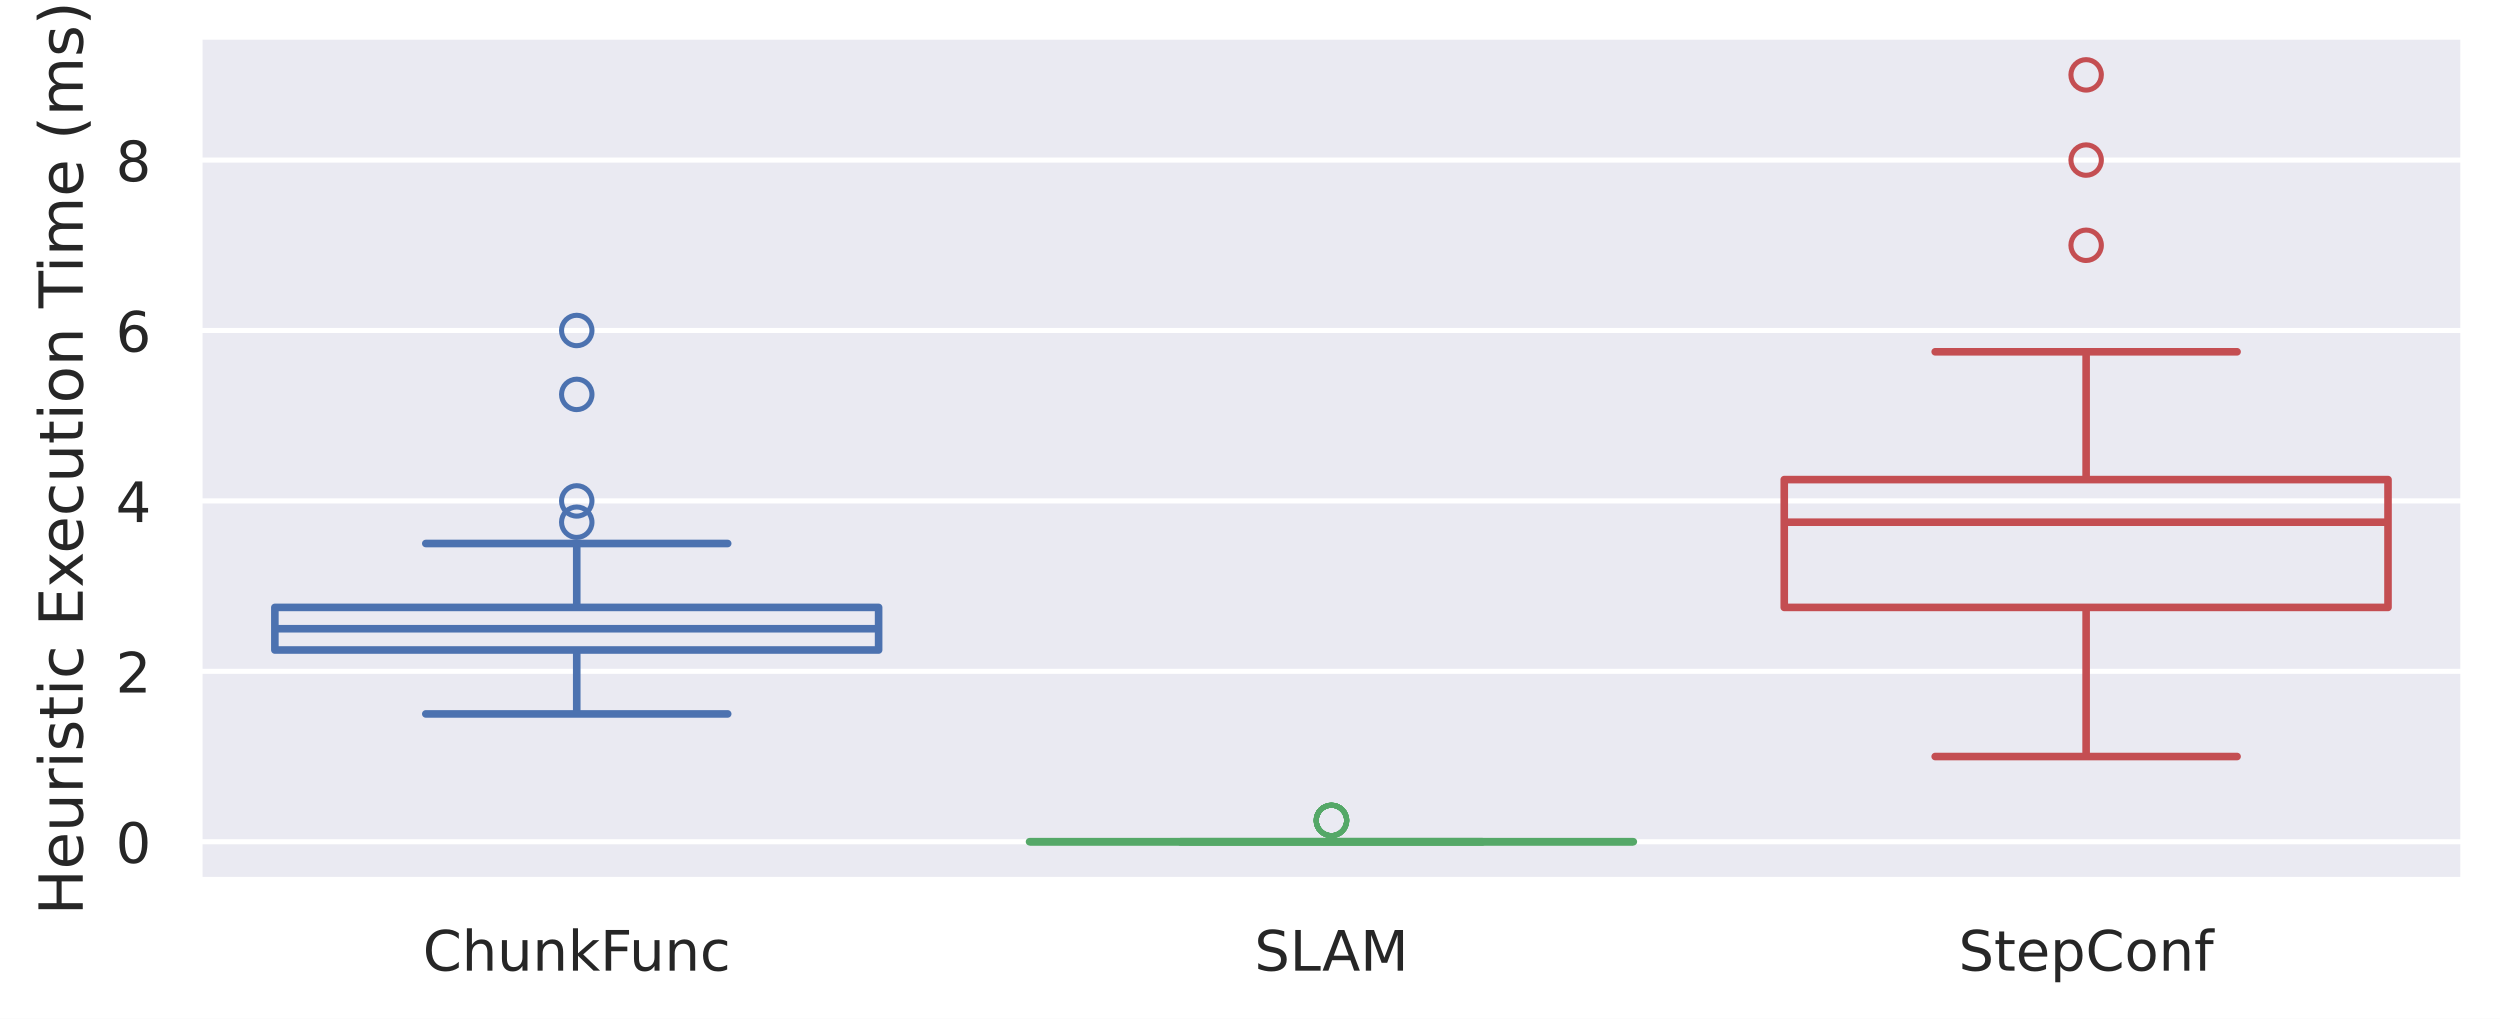
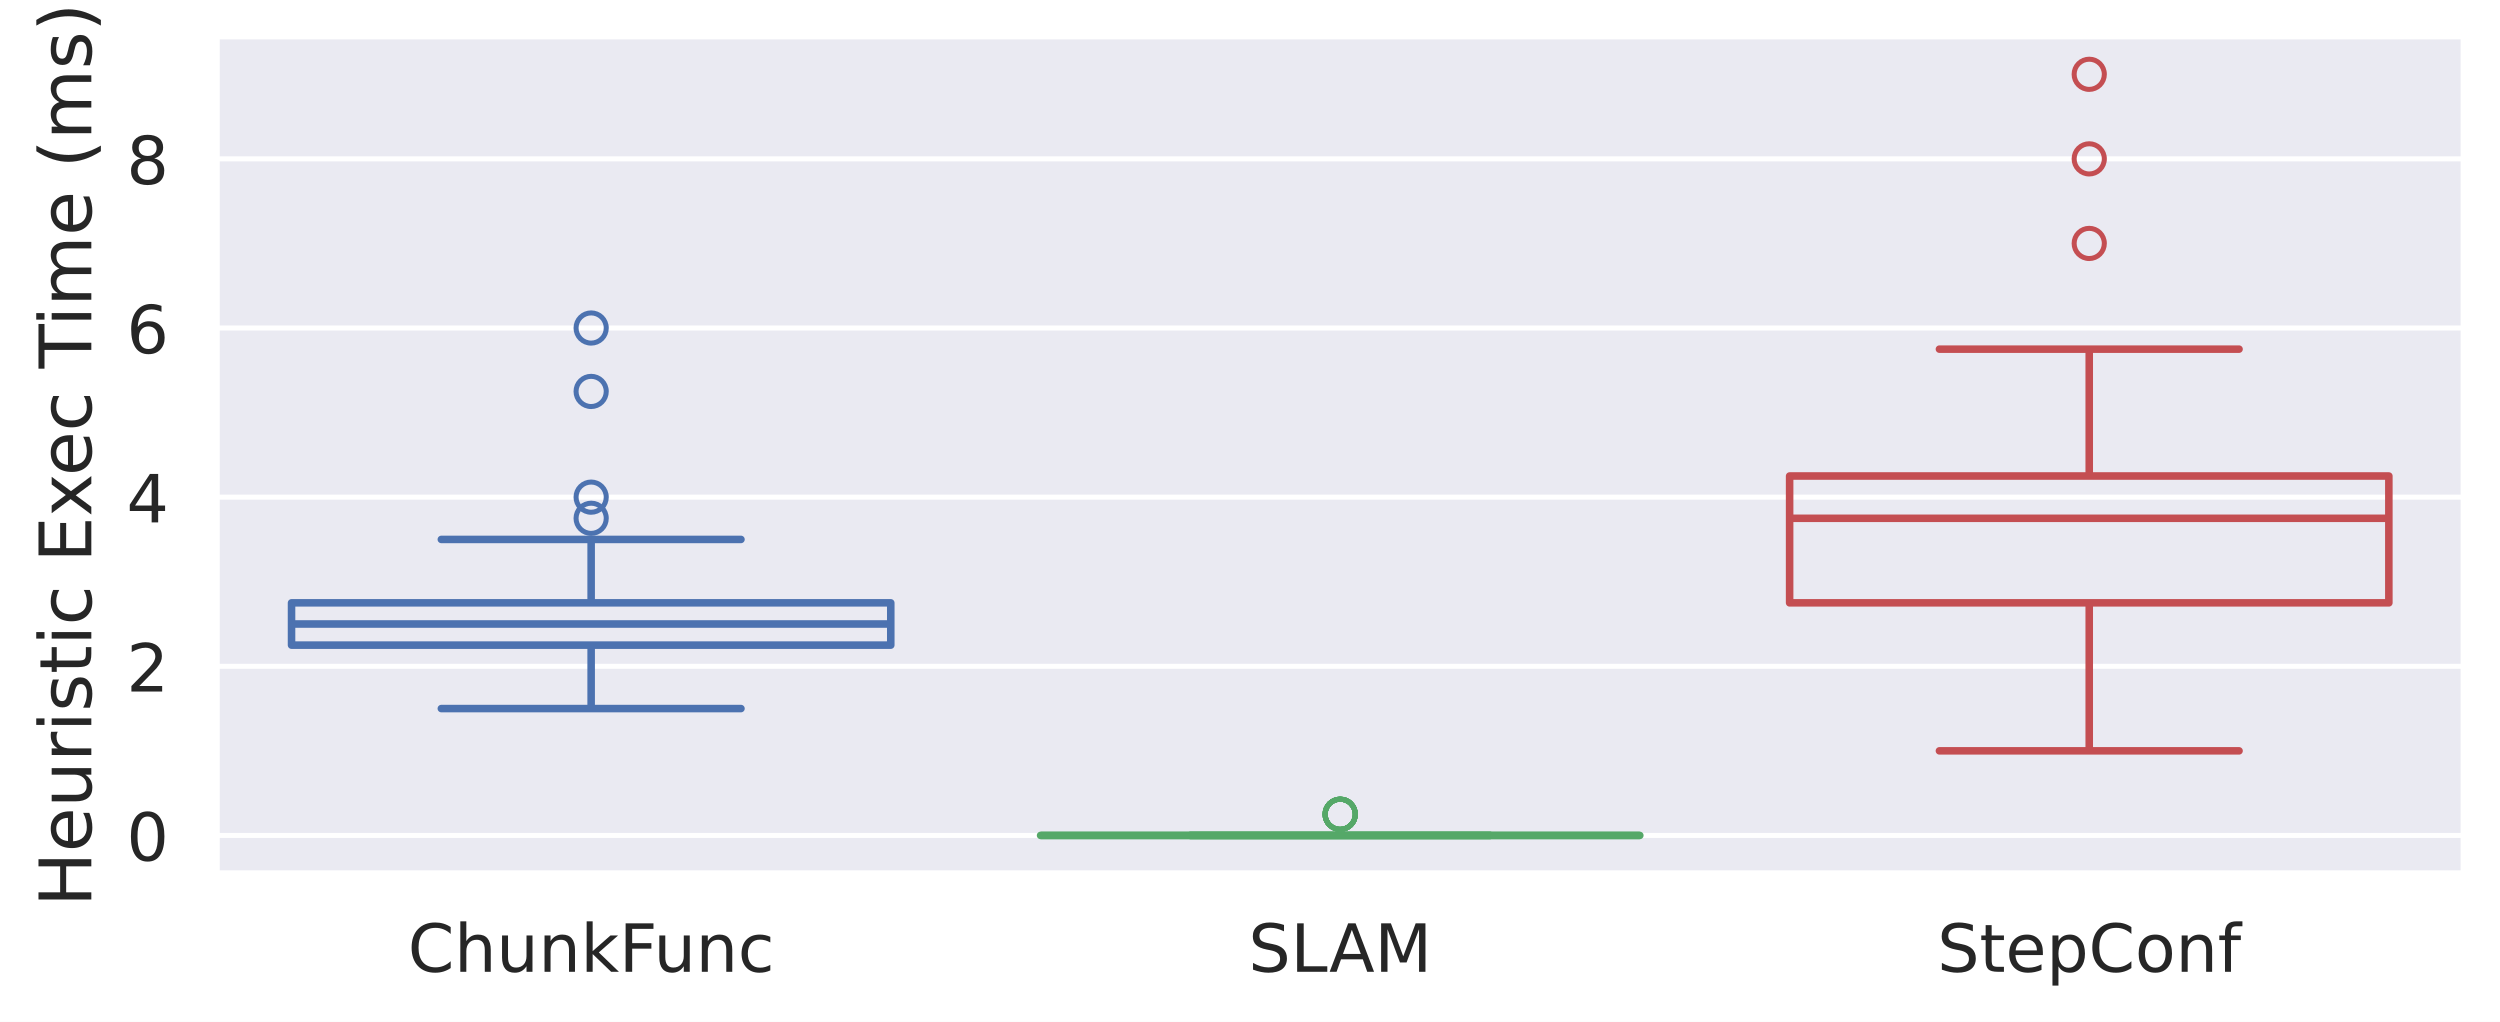
- <svg xmlns="http://www.w3.org/2000/svg" xmlns:xlink="http://www.w3.org/1999/xlink" width="492.913pt" height="200.866pt" viewBox="0 0 492.913 200.866" version="1.1">
+ <svg xmlns="http://www.w3.org/2000/svg" xmlns:xlink="http://www.w3.org/1999/xlink" width="496.635pt" height="202.995pt" viewBox="0 0 496.635 202.995" version="1.1">
  <defs>
    <style type="text/css">*{stroke-linejoin: round; stroke-linecap: butt}</style>
  </defs>
  <g id="figure_1">
    <g id="patch_1">
-       <path d="M 0 200.866  L 492.913 200.866  L 492.913 0  L 0 0  z " style="fill: #ffffff" />
+       <path d="M 0 202.995  L 496.635 202.995  L 496.635 0  L 0 0  z " style="fill: #ffffff" />
    </g>
    <g id="axes_1">
      <g id="patch_2">
-         <path d="M 39.312 173.52  L 485.712 173.52  L 485.712 7.2  L 39.312 7.2  z " style="fill: #eaeaf2" />
+         <path d="M 43.035 173.52  L 489.435 173.52  L 489.435 7.2  L 43.035 7.2  z " style="fill: #eaeaf2" />
      </g>
      <g id="matplotlib.axis_1">
        <g id="xtick_1">
          <g id="text_1">
-             <g style="fill: #262626" transform="translate(83.37398 191.3783) scale(0.11 -0.11)">
+             <g style="fill: #262626" transform="translate(81.02878 193.0499) scale(0.132 -0.132)">
              <defs>
                <path id="DejaVuSans-43" d="M 4122 4306  L 4122 3641  Q 3803 3938 3442 4084  Q 3081 4231 2675 4231  Q 1875 4231 1450 3742  Q 1025 3253 1025 2328  Q 1025 1406 1450 917  Q 1875 428 2675 428  Q 3081 428 3442 575  Q 3803 722 4122 1019  L 4122 359  Q 3791 134 3420 21  Q 3050 -91 2638 -91  Q 1578 -91 968 557  Q 359 1206 359 2328  Q 359 3453 968 4101  Q 1578 4750 2638 4750  Q 3056 4750 3426 4639  Q 3797 4528 4122 4306  z " transform="scale(0.015625)" />
                <path id="DejaVuSans-68" d="M 3513 2113  L 3513 0  L 2938 0  L 2938 2094  Q 2938 2591 2744 2837  Q 2550 3084 2163 3084  Q 1697 3084 1428 2787  Q 1159 2491 1159 1978  L 1159 0  L 581 0  L 581 4863  L 1159 4863  L 1159 2956  Q 1366 3272 1645 3428  Q 1925 3584 2291 3584  Q 2894 3584 3203 3211  Q 3513 2838 3513 2113  z " transform="scale(0.015625)" />
                <path id="DejaVuSans-75" d="M 544 1381  L 544 3500  L 1119 3500  L 1119 1403  Q 1119 906 1312 657  Q 1506 409 1894 409  Q 2359 409 2629 706  Q 2900 1003 2900 1516  L 2900 3500  L 3475 3500  L 3475 0  L 2900 0  L 2900 538  Q 2691 219 2414 64  Q 2138 -91 1772 -91  Q 1169 -91 856 284  Q 544 659 544 1381  z M 1991 3584  L 1991 3584  z " transform="scale(0.015625)" />
                <path id="DejaVuSans-6e" d="M 3513 2113  L 3513 0  L 2938 0  L 2938 2094  Q 2938 2591 2744 2837  Q 2550 3084 2163 3084  Q 1697 3084 1428 2787  Q 1159 2491 1159 1978  L 1159 0  L 581 0  L 581 3500  L 1159 3500  L 1159 2956  Q 1366 3272 1645 3428  Q 1925 3584 2291 3584  Q 2894 3584 3203 3211  Q 3513 2838 3513 2113  z " transform="scale(0.015625)" />
                <path id="DejaVuSans-6b" d="M 581 4863  L 1159 4863  L 1159 1991  L 2875 3500  L 3609 3500  L 1753 1863  L 3688 0  L 2938 0  L 1159 1709  L 1159 0  L 581 0  L 581 4863  z " transform="scale(0.015625)" />
                <path id="DejaVuSans-46" d="M 628 4666  L 3309 4666  L 3309 4134  L 1259 4134  L 1259 2759  L 3109 2759  L 3109 2228  L 1259 2228  L 1259 0  L 628 0  L 628 4666  z " transform="scale(0.015625)" />
                <path id="DejaVuSans-63" d="M 3122 3366  L 3122 2828  Q 2878 2963 2633 3030  Q 2388 3097 2138 3097  Q 1578 3097 1268 2742  Q 959 2388 959 1747  Q 959 1106 1268 751  Q 1578 397 2138 397  Q 2388 397 2633 464  Q 2878 531 3122 666  L 3122 134  Q 2881 22 2623 -34  Q 2366 -91 2075 -91  Q 1284 -91 818 406  Q 353 903 353 1747  Q 353 2603 823 3093  Q 1294 3584 2113 3584  Q 2378 3584 2631 3529  Q 2884 3475 3122 3366  z " transform="scale(0.015625)" />
              </defs>
              <use xlink:href="#DejaVuSans-43" />
              <use xlink:href="#DejaVuSans-68" x="69.824" />
              <use xlink:href="#DejaVuSans-75" x="133.203" />
              <use xlink:href="#DejaVuSans-6e" x="196.582" />
              <use xlink:href="#DejaVuSans-6b" x="259.961" />
              <use xlink:href="#DejaVuSans-46" x="317.871" />
              <use xlink:href="#DejaVuSans-75" x="369.891" />
              <use xlink:href="#DejaVuSans-6e" x="433.27" />
              <use xlink:href="#DejaVuSans-63" x="496.648" />
            </g>
          </g>
        </g>
        <g id="xtick_2">
          <g id="text_2">
-             <g style="fill: #262626" transform="translate(247.3248 191.3783) scale(0.11 -0.11)">
+             <g style="fill: #262626" transform="translate(248.0097 193.0499) scale(0.132 -0.132)">
              <defs>
                <path id="DejaVuSans-53" d="M 3425 4513  L 3425 3897  Q 3066 4069 2747 4153  Q 2428 4238 2131 4238  Q 1616 4238 1336 4038  Q 1056 3838 1056 3469  Q 1056 3159 1242 3001  Q 1428 2844 1947 2747  L 2328 2669  Q 3034 2534 3370 2195  Q 3706 1856 3706 1288  Q 3706 609 3251 259  Q 2797 -91 1919 -91  Q 1588 -91 1214 -16  Q 841 59 441 206  L 441 856  Q 825 641 1194 531  Q 1563 422 1919 422  Q 2459 422 2753 634  Q 3047 847 3047 1241  Q 3047 1584 2836 1778  Q 2625 1972 2144 2069  L 1759 2144  Q 1053 2284 737 2584  Q 422 2884 422 3419  Q 422 4038 858 4394  Q 1294 4750 2059 4750  Q 2388 4750 2728 4690  Q 3069 4631 3425 4513  z " transform="scale(0.015625)" />
                <path id="DejaVuSans-4c" d="M 628 4666  L 1259 4666  L 1259 531  L 3531 531  L 3531 0  L 628 0  L 628 4666  z " transform="scale(0.015625)" />
                <path id="DejaVuSans-41" d="M 2188 4044  L 1331 1722  L 3047 1722  L 2188 4044  z M 1831 4666  L 2547 4666  L 4325 0  L 3669 0  L 3244 1197  L 1141 1197  L 716 0  L 50 0  L 1831 4666  z " transform="scale(0.015625)" />
                <path id="DejaVuSans-4d" d="M 628 4666  L 1569 4666  L 2759 1491  L 3956 4666  L 4897 4666  L 4897 0  L 4281 0  L 4281 4097  L 3078 897  L 2444 897  L 1241 4097  L 1241 0  L 628 0  L 628 4666  z " transform="scale(0.015625)" />
              </defs>
              <use xlink:href="#DejaVuSans-53" />
              <use xlink:href="#DejaVuSans-4c" x="63.477" />
              <use xlink:href="#DejaVuSans-41" x="121.439" />
              <use xlink:href="#DejaVuSans-4d" x="189.848" />
            </g>
          </g>
        </g>
        <g id="xtick_3">
          <g id="text_3">
-             <g style="fill: #262626" transform="translate(386.1612 191.3783) scale(0.11 -0.11)">
+             <g style="fill: #262626" transform="translate(384.8534 193.0499) scale(0.132 -0.132)">
              <defs>
                <path id="DejaVuSans-74" d="M 1172 4494  L 1172 3500  L 2356 3500  L 2356 3053  L 1172 3053  L 1172 1153  Q 1172 725 1289 603  Q 1406 481 1766 481  L 2356 481  L 2356 0  L 1766 0  Q 1100 0 847 248  Q 594 497 594 1153  L 594 3053  L 172 3053  L 172 3500  L 594 3500  L 594 4494  L 1172 4494  z " transform="scale(0.015625)" />
                <path id="DejaVuSans-65" d="M 3597 1894  L 3597 1613  L 953 1613  Q 991 1019 1311 708  Q 1631 397 2203 397  Q 2534 397 2845 478  Q 3156 559 3463 722  L 3463 178  Q 3153 47 2828 -22  Q 2503 -91 2169 -91  Q 1331 -91 842 396  Q 353 884 353 1716  Q 353 2575 817 3079  Q 1281 3584 2069 3584  Q 2775 3584 3186 3129  Q 3597 2675 3597 1894  z M 3022 2063  Q 3016 2534 2758 2815  Q 2500 3097 2075 3097  Q 1594 3097 1305 2825  Q 1016 2553 972 2059  L 3022 2063  z " transform="scale(0.015625)" />
                <path id="DejaVuSans-70" d="M 1159 525  L 1159 -1331  L 581 -1331  L 581 3500  L 1159 3500  L 1159 2969  Q 1341 3281 1617 3432  Q 1894 3584 2278 3584  Q 2916 3584 3314 3078  Q 3713 2572 3713 1747  Q 3713 922 3314 415  Q 2916 -91 2278 -91  Q 1894 -91 1617 61  Q 1341 213 1159 525  z M 3116 1747  Q 3116 2381 2855 2742  Q 2594 3103 2138 3103  Q 1681 3103 1420 2742  Q 1159 2381 1159 1747  Q 1159 1113 1420 752  Q 1681 391 2138 391  Q 2594 391 2855 752  Q 3116 1113 3116 1747  z " transform="scale(0.015625)" />
                <path id="DejaVuSans-6f" d="M 1959 3097  Q 1497 3097 1228 2736  Q 959 2375 959 1747  Q 959 1119 1226 758  Q 1494 397 1959 397  Q 2419 397 2687 759  Q 2956 1122 2956 1747  Q 2956 2369 2687 2733  Q 2419 3097 1959 3097  z M 1959 3584  Q 2709 3584 3137 3096  Q 3566 2609 3566 1747  Q 3566 888 3137 398  Q 2709 -91 1959 -91  Q 1206 -91 779 398  Q 353 888 353 1747  Q 353 2609 779 3096  Q 1206 3584 1959 3584  z " transform="scale(0.015625)" />
                <path id="DejaVuSans-66" d="M 2375 4863  L 2375 4384  L 1825 4384  Q 1516 4384 1395 4259  Q 1275 4134 1275 3809  L 1275 3500  L 2222 3500  L 2222 3053  L 1275 3053  L 1275 0  L 697 0  L 697 3053  L 147 3053  L 147 3500  L 697 3500  L 697 3744  Q 697 4328 969 4595  Q 1241 4863 1831 4863  L 2375 4863  z " transform="scale(0.015625)" />
              </defs>
              <use xlink:href="#DejaVuSans-53" />
              <use xlink:href="#DejaVuSans-74" x="63.477" />
              <use xlink:href="#DejaVuSans-65" x="102.686" />
              <use xlink:href="#DejaVuSans-70" x="164.209" />
              <use xlink:href="#DejaVuSans-43" x="227.686" />
              <use xlink:href="#DejaVuSans-6f" x="297.51" />
              <use xlink:href="#DejaVuSans-6e" x="358.691" />
              <use xlink:href="#DejaVuSans-66" x="422.07" />
            </g>
          </g>
        </g>
      </g>
      <g id="matplotlib.axis_2">
        <g id="ytick_1">
          <g id="line2d_1">
-             <path d="M 39.312 165.96  L 485.712 165.96  " clip-path="url(#pc2b95ed44a)" style="fill: none; stroke: #ffffff; stroke-linecap: round" />
+             <path d="M 43.035 165.96  L 489.435 165.96  " clip-path="url(#p4dbf0be5fe)" style="fill: none; stroke: #ffffff; stroke-linecap: round" />
          </g>
          <g id="text_4">
-             <g style="fill: #262626" transform="translate(22.81375 170.1391) scale(0.11 -0.11)">
+             <g style="fill: #262626" transform="translate(25.1365 170.975) scale(0.132 -0.132)">
              <defs>
                <path id="DejaVuSans-30" d="M 2034 4250  Q 1547 4250 1301 3770  Q 1056 3291 1056 2328  Q 1056 1369 1301 889  Q 1547 409 2034 409  Q 2525 409 2770 889  Q 3016 1369 3016 2328  Q 3016 3291 2770 3770  Q 2525 4250 2034 4250  z M 2034 4750  Q 2819 4750 3233 4129  Q 3647 3509 3647 2328  Q 3647 1150 3233 529  Q 2819 -91 2034 -91  Q 1250 -91 836 529  Q 422 1150 422 2328  Q 422 3509 836 4129  Q 1250 4750 2034 4750  z " transform="scale(0.015625)" />
              </defs>
              <use xlink:href="#DejaVuSans-30" />
            </g>
          </g>
        </g>
        <g id="ytick_2">
          <g id="line2d_2">
-             <path d="M 39.312 132.36  L 485.712 132.36  " clip-path="url(#pc2b95ed44a)" style="fill: none; stroke: #ffffff; stroke-linecap: round" />
+             <path d="M 43.035 132.36  L 489.435 132.36  " clip-path="url(#p4dbf0be5fe)" style="fill: none; stroke: #ffffff; stroke-linecap: round" />
          </g>
          <g id="text_5">
-             <g style="fill: #262626" transform="translate(22.81375 136.5391) scale(0.11 -0.11)">
+             <g style="fill: #262626" transform="translate(25.1365 137.375) scale(0.132 -0.132)">
              <defs>
                <path id="DejaVuSans-32" d="M 1228 531  L 3431 531  L 3431 0  L 469 0  L 469 531  Q 828 903 1448 1529  Q 2069 2156 2228 2338  Q 2531 2678 2651 2914  Q 2772 3150 2772 3378  Q 2772 3750 2511 3984  Q 2250 4219 1831 4219  Q 1534 4219 1204 4116  Q 875 4013 500 3803  L 500 4441  Q 881 4594 1212 4672  Q 1544 4750 1819 4750  Q 2544 4750 2975 4387  Q 3406 4025 3406 3419  Q 3406 3131 3298 2873  Q 3191 2616 2906 2266  Q 2828 2175 2409 1742  Q 1991 1309 1228 531  z " transform="scale(0.015625)" />
              </defs>
              <use xlink:href="#DejaVuSans-32" />
            </g>
          </g>
        </g>
        <g id="ytick_3">
          <g id="line2d_3">
-             <path d="M 39.312 98.76  L 485.712 98.76  " clip-path="url(#pc2b95ed44a)" style="fill: none; stroke: #ffffff; stroke-linecap: round" />
+             <path d="M 43.035 98.76  L 489.435 98.76  " clip-path="url(#p4dbf0be5fe)" style="fill: none; stroke: #ffffff; stroke-linecap: round" />
          </g>
          <g id="text_6">
-             <g style="fill: #262626" transform="translate(22.81375 102.9391) scale(0.11 -0.11)">
+             <g style="fill: #262626" transform="translate(25.1365 103.775) scale(0.132 -0.132)">
              <defs>
                <path id="DejaVuSans-34" d="M 2419 4116  L 825 1625  L 2419 1625  L 2419 4116  z M 2253 4666  L 3047 4666  L 3047 1625  L 3713 1625  L 3713 1100  L 3047 1100  L 3047 0  L 2419 0  L 2419 1100  L 313 1100  L 313 1709  L 2253 4666  z " transform="scale(0.015625)" />
              </defs>
              <use xlink:href="#DejaVuSans-34" />
            </g>
          </g>
        </g>
        <g id="ytick_4">
          <g id="line2d_4">
-             <path d="M 39.312 65.16  L 485.712 65.16  " clip-path="url(#pc2b95ed44a)" style="fill: none; stroke: #ffffff; stroke-linecap: round" />
+             <path d="M 43.035 65.16  L 489.435 65.16  " clip-path="url(#p4dbf0be5fe)" style="fill: none; stroke: #ffffff; stroke-linecap: round" />
          </g>
          <g id="text_7">
-             <g style="fill: #262626" transform="translate(22.81375 69.33914) scale(0.11 -0.11)">
+             <g style="fill: #262626" transform="translate(25.1365 70.17497) scale(0.132 -0.132)">
              <defs>
                <path id="DejaVuSans-36" d="M 2113 2584  Q 1688 2584 1439 2293  Q 1191 2003 1191 1497  Q 1191 994 1439 701  Q 1688 409 2113 409  Q 2538 409 2786 701  Q 3034 994 3034 1497  Q 3034 2003 2786 2293  Q 2538 2584 2113 2584  z M 3366 4563  L 3366 3988  Q 3128 4100 2886 4159  Q 2644 4219 2406 4219  Q 1781 4219 1451 3797  Q 1122 3375 1075 2522  Q 1259 2794 1537 2939  Q 1816 3084 2150 3084  Q 2853 3084 3261 2657  Q 3669 2231 3669 1497  Q 3669 778 3244 343  Q 2819 -91 2113 -91  Q 1303 -91 875 529  Q 447 1150 447 2328  Q 447 3434 972 4092  Q 1497 4750 2381 4750  Q 2619 4750 2861 4703  Q 3103 4656 3366 4563  z " transform="scale(0.015625)" />
              </defs>
              <use xlink:href="#DejaVuSans-36" />
            </g>
          </g>
        </g>
        <g id="ytick_5">
          <g id="line2d_5">
-             <path d="M 39.312 31.56  L 485.712 31.56  " clip-path="url(#pc2b95ed44a)" style="fill: none; stroke: #ffffff; stroke-linecap: round" />
+             <path d="M 43.035 31.56  L 489.435 31.56  " clip-path="url(#p4dbf0be5fe)" style="fill: none; stroke: #ffffff; stroke-linecap: round" />
          </g>
          <g id="text_8">
-             <g style="fill: #262626" transform="translate(22.81375 35.73914) scale(0.11 -0.11)">
+             <g style="fill: #262626" transform="translate(25.1365 36.57497) scale(0.132 -0.132)">
              <defs>
                <path id="DejaVuSans-38" d="M 2034 2216  Q 1584 2216 1326 1975  Q 1069 1734 1069 1313  Q 1069 891 1326 650  Q 1584 409 2034 409  Q 2484 409 2743 651  Q 3003 894 3003 1313  Q 3003 1734 2745 1975  Q 2488 2216 2034 2216  z M 1403 2484  Q 997 2584 770 2862  Q 544 3141 544 3541  Q 544 4100 942 4425  Q 1341 4750 2034 4750  Q 2731 4750 3128 4425  Q 3525 4100 3525 3541  Q 3525 3141 3298 2862  Q 3072 2584 2669 2484  Q 3125 2378 3379 2068  Q 3634 1759 3634 1313  Q 3634 634 3220 271  Q 2806 -91 2034 -91  Q 1263 -91 848 271  Q 434 634 434 1313  Q 434 1759 690 2068  Q 947 2378 1403 2484  z M 1172 3481  Q 1172 3119 1398 2916  Q 1625 2713 2034 2713  Q 2441 2713 2670 2916  Q 2900 3119 2900 3481  Q 2900 3844 2670 4047  Q 2441 4250 2034 4250  Q 1625 4250 1398 4047  Q 1172 3844 1172 3481  z " transform="scale(0.015625)" />
              </defs>
              <use xlink:href="#DejaVuSans-38" />
            </g>
          </g>
        </g>
        <g id="text_9">
-           <g style="fill: #262626" transform="translate(16.31812 180.4378) rotate(-90) scale(0.12 -0.12)">
+           <g style="fill: #262626" transform="translate(18.14175 180.099) rotate(-90) scale(0.144 -0.144)">
            <defs>
              <path id="DejaVuSans-48" d="M 628 4666  L 1259 4666  L 1259 2753  L 3553 2753  L 3553 4666  L 4184 4666  L 4184 0  L 3553 0  L 3553 2222  L 1259 2222  L 1259 0  L 628 0  L 628 4666  z " transform="scale(0.015625)" />
              <path id="DejaVuSans-72" d="M 2631 2963  Q 2534 3019 2420 3045  Q 2306 3072 2169 3072  Q 1681 3072 1420 2755  Q 1159 2438 1159 1844  L 1159 0  L 581 0  L 581 3500  L 1159 3500  L 1159 2956  Q 1341 3275 1631 3429  Q 1922 3584 2338 3584  Q 2397 3584 2469 3576  Q 2541 3569 2628 3553  L 2631 2963  z " transform="scale(0.015625)" />
              <path id="DejaVuSans-69" d="M 603 3500  L 1178 3500  L 1178 0  L 603 0  L 603 3500  z M 603 4863  L 1178 4863  L 1178 4134  L 603 4134  L 603 4863  z " transform="scale(0.015625)" />
              <path id="DejaVuSans-73" d="M 2834 3397  L 2834 2853  Q 2591 2978 2328 3040  Q 2066 3103 1784 3103  Q 1356 3103 1142 2972  Q 928 2841 928 2578  Q 928 2378 1081 2264  Q 1234 2150 1697 2047  L 1894 2003  Q 2506 1872 2764 1633  Q 3022 1394 3022 966  Q 3022 478 2636 193  Q 2250 -91 1575 -91  Q 1294 -91 989 -36  Q 684 19 347 128  L 347 722  Q 666 556 975 473  Q 1284 391 1588 391  Q 1994 391 2212 530  Q 2431 669 2431 922  Q 2431 1156 2273 1281  Q 2116 1406 1581 1522  L 1381 1569  Q 847 1681 609 1914  Q 372 2147 372 2553  Q 372 3047 722 3315  Q 1072 3584 1716 3584  Q 2034 3584 2315 3537  Q 2597 3491 2834 3397  z " transform="scale(0.015625)" />
              <path id="DejaVuSans-20" transform="scale(0.015625)" />
              <path id="DejaVuSans-45" d="M 628 4666  L 3578 4666  L 3578 4134  L 1259 4134  L 1259 2753  L 3481 2753  L 3481 2222  L 1259 2222  L 1259 531  L 3634 531  L 3634 0  L 628 0  L 628 4666  z " transform="scale(0.015625)" />
              <path id="DejaVuSans-78" d="M 3513 3500  L 2247 1797  L 3578 0  L 2900 0  L 1881 1375  L 863 0  L 184 0  L 1544 1831  L 300 3500  L 978 3500  L 1906 2253  L 2834 3500  L 3513 3500  z " transform="scale(0.015625)" />
              <path id="DejaVuSans-54" d="M -19 4666  L 3928 4666  L 3928 4134  L 2272 4134  L 2272 0  L 1638 0  L 1638 4134  L -19 4134  L -19 4666  z " transform="scale(0.015625)" />
              <path id="DejaVuSans-6d" d="M 3328 2828  Q 3544 3216 3844 3400  Q 4144 3584 4550 3584  Q 5097 3584 5394 3201  Q 5691 2819 5691 2113  L 5691 0  L 5113 0  L 5113 2094  Q 5113 2597 4934 2840  Q 4756 3084 4391 3084  Q 3944 3084 3684 2787  Q 3425 2491 3425 1978  L 3425 0  L 2847 0  L 2847 2094  Q 2847 2600 2669 2842  Q 2491 3084 2119 3084  Q 1678 3084 1418 2786  Q 1159 2488 1159 1978  L 1159 0  L 581 0  L 581 3500  L 1159 3500  L 1159 2956  Q 1356 3278 1631 3431  Q 1906 3584 2284 3584  Q 2666 3584 2933 3390  Q 3200 3197 3328 2828  z " transform="scale(0.015625)" />
              <path id="DejaVuSans-28" d="M 1984 4856  Q 1566 4138 1362 3434  Q 1159 2731 1159 2009  Q 1159 1288 1364 580  Q 1569 -128 1984 -844  L 1484 -844  Q 1016 -109 783 600  Q 550 1309 550 2009  Q 550 2706 781 3412  Q 1013 4119 1484 4856  L 1984 4856  z " transform="scale(0.015625)" />
              <path id="DejaVuSans-29" d="M 513 4856  L 1013 4856  Q 1481 4119 1714 3412  Q 1947 2706 1947 2009  Q 1947 1309 1714 600  Q 1481 -109 1013 -844  L 513 -844  Q 928 -128 1133 580  Q 1338 1288 1338 2009  Q 1338 2731 1133 3434  Q 928 4138 513 4856  z " transform="scale(0.015625)" />
            </defs>
            <use xlink:href="#DejaVuSans-48" />
            <use xlink:href="#DejaVuSans-65" x="75.195" />
            <use xlink:href="#DejaVuSans-75" x="136.719" />
            <use xlink:href="#DejaVuSans-72" x="200.098" />
            <use xlink:href="#DejaVuSans-69" x="241.211" />
            <use xlink:href="#DejaVuSans-73" x="268.994" />
            <use xlink:href="#DejaVuSans-74" x="321.094" />
            <use xlink:href="#DejaVuSans-69" x="360.303" />
            <use xlink:href="#DejaVuSans-63" x="388.086" />
            <use xlink:href="#DejaVuSans-20" x="443.066" />
            <use xlink:href="#DejaVuSans-45" x="474.854" />
            <use xlink:href="#DejaVuSans-78" x="538.037" />
            <use xlink:href="#DejaVuSans-65" x="594.092" />
            <use xlink:href="#DejaVuSans-63" x="655.615" />
-             <use xlink:href="#DejaVuSans-75" x="710.596" />
-             <use xlink:href="#DejaVuSans-74" x="773.975" />
-             <use xlink:href="#DejaVuSans-69" x="813.184" />
-             <use xlink:href="#DejaVuSans-6f" x="840.967" />
-             <use xlink:href="#DejaVuSans-6e" x="902.148" />
-             <use xlink:href="#DejaVuSans-20" x="965.527" />
-             <use xlink:href="#DejaVuSans-54" x="997.314" />
-             <use xlink:href="#DejaVuSans-69" x="1055.273" />
-             <use xlink:href="#DejaVuSans-6d" x="1083.057" />
-             <use xlink:href="#DejaVuSans-65" x="1180.469" />
-             <use xlink:href="#DejaVuSans-20" x="1241.992" />
-             <use xlink:href="#DejaVuSans-28" x="1273.779" />
-             <use xlink:href="#DejaVuSans-6d" x="1312.793" />
-             <use xlink:href="#DejaVuSans-73" x="1410.205" />
-             <use xlink:href="#DejaVuSans-29" x="1462.305" />
+             <use xlink:href="#DejaVuSans-20" x="710.596" />
+             <use xlink:href="#DejaVuSans-54" x="742.383" />
+             <use xlink:href="#DejaVuSans-69" x="800.342" />
+             <use xlink:href="#DejaVuSans-6d" x="828.125" />
+             <use xlink:href="#DejaVuSans-65" x="925.537" />
+             <use xlink:href="#DejaVuSans-20" x="987.061" />
+             <use xlink:href="#DejaVuSans-28" x="1018.848" />
+             <use xlink:href="#DejaVuSans-6d" x="1057.861" />
+             <use xlink:href="#DejaVuSans-73" x="1155.273" />
+             <use xlink:href="#DejaVuSans-29" x="1207.373" />
          </g>
        </g>
      </g>
      <g id="line2d_6">
-         <path d="M 54.193 128.16  L 173.232 128.16  L 173.232 119.76  L 54.193 119.76  L 54.193 128.16  " clip-path="url(#pc2b95ed44a)" style="fill: none; stroke: #4c72b0; stroke-width: 1.5; stroke-linecap: round" />
+         <path d="M 57.915 128.16  L 176.955 128.16  L 176.955 119.76  L 57.915 119.76  L 57.915 128.16  " clip-path="url(#p4dbf0be5fe)" style="fill: none; stroke: #4c72b0; stroke-width: 1.5; stroke-linecap: round" />
      </g>
      <g id="line2d_7">
-         <path d="M 113.713 128.16  L 113.713 140.76  " clip-path="url(#pc2b95ed44a)" style="fill: none; stroke: #4c72b0; stroke-width: 1.5" />
+         <path d="M 117.435 128.16  L 117.435 140.76  " clip-path="url(#p4dbf0be5fe)" style="fill: none; stroke: #4c72b0; stroke-width: 1.5" />
      </g>
      <g id="line2d_8">
-         <path d="M 113.713 119.76  L 113.713 107.16  " clip-path="url(#pc2b95ed44a)" style="fill: none; stroke: #4c72b0; stroke-width: 1.5" />
+         <path d="M 117.435 119.76  L 117.435 107.16  " clip-path="url(#p4dbf0be5fe)" style="fill: none; stroke: #4c72b0; stroke-width: 1.5" />
      </g>
      <g id="line2d_9">
-         <path d="M 83.953 140.76  L 143.472 140.76  " clip-path="url(#pc2b95ed44a)" style="fill: none; stroke: #4c72b0; stroke-width: 1.5; stroke-linecap: round" />
+         <path d="M 87.675 140.76  L 147.195 140.76  " clip-path="url(#p4dbf0be5fe)" style="fill: none; stroke: #4c72b0; stroke-width: 1.5; stroke-linecap: round" />
      </g>
      <g id="line2d_10">
-         <path d="M 83.953 107.16  L 143.472 107.16  " clip-path="url(#pc2b95ed44a)" style="fill: none; stroke: #4c72b0; stroke-width: 1.5; stroke-linecap: round" />
+         <path d="M 87.675 107.16  L 147.195 107.16  " clip-path="url(#p4dbf0be5fe)" style="fill: none; stroke: #4c72b0; stroke-width: 1.5; stroke-linecap: round" />
      </g>
      <g id="line2d_11">
        <defs>
-           <path id="m3fca5d3cb0" d="M 0 3  C 0.796 3 1.559 2.684 2.121 2.121  C 2.684 1.559 3 0.796 3 0  C 3 -0.796 2.684 -1.559 2.121 -2.121  C 1.559 -2.684 0.796 -3 0 -3  C -0.796 -3 -1.559 -2.684 -2.121 -2.121  C -2.684 -1.559 -3 -0.796 -3 0  C -3 0.796 -2.684 1.559 -2.121 2.121  C -1.559 2.684 -0.796 3 0 3  z " style="stroke: #4c72b0" />
+           <path id="m8830cce892" d="M 0 3  C 0.796 3 1.559 2.684 2.121 2.121  C 2.684 1.559 3 0.796 3 0  C 3 -0.796 2.684 -1.559 2.121 -2.121  C 1.559 -2.684 0.796 -3 0 -3  C -0.796 -3 -1.559 -2.684 -2.121 -2.121  C -2.684 -1.559 -3 -0.796 -3 0  C -3 0.796 -2.684 1.559 -2.121 2.121  C -1.559 2.684 -0.796 3 0 3  z " style="stroke: #4c72b0" />
        </defs>
-         <g clip-path="url(#pc2b95ed44a)">
-           <use xlink:href="#m3fca5d3cb0" x="113.713" y="98.76" style="fill-opacity: 0; stroke: #4c72b0" />
-           <use xlink:href="#m3fca5d3cb0" x="113.713" y="77.76" style="fill-opacity: 0; stroke: #4c72b0" />
-           <use xlink:href="#m3fca5d3cb0" x="113.713" y="65.16" style="fill-opacity: 0; stroke: #4c72b0" />
-           <use xlink:href="#m3fca5d3cb0" x="113.713" y="102.96" style="fill-opacity: 0; stroke: #4c72b0" />
+         <g clip-path="url(#p4dbf0be5fe)">
+           <use xlink:href="#m8830cce892" x="117.435" y="98.76" style="fill-opacity: 0; stroke: #4c72b0" />
+           <use xlink:href="#m8830cce892" x="117.435" y="77.76" style="fill-opacity: 0; stroke: #4c72b0" />
+           <use xlink:href="#m8830cce892" x="117.435" y="65.16" style="fill-opacity: 0; stroke: #4c72b0" />
+           <use xlink:href="#m8830cce892" x="117.435" y="102.96" style="fill-opacity: 0; stroke: #4c72b0" />
        </g>
      </g>
      <g id="line2d_12">
-         <path d="M 202.993 165.96  L 322.033 165.96  L 322.033 165.96  L 202.993 165.96  L 202.993 165.96  " clip-path="url(#pc2b95ed44a)" style="fill: none; stroke: #55a868; stroke-width: 1.5; stroke-linecap: round" />
+         <path d="M 206.715 165.96  L 325.755 165.96  L 325.755 165.96  L 206.715 165.96  L 206.715 165.96  " clip-path="url(#p4dbf0be5fe)" style="fill: none; stroke: #55a868; stroke-width: 1.5; stroke-linecap: round" />
      </g>
      <g id="line2d_13">
-         <path d="M 262.512 165.96  L 262.512 165.96  " clip-path="url(#pc2b95ed44a)" style="fill: none; stroke: #55a868; stroke-width: 1.5" />
+         <path d="M 266.235 165.96  L 266.235 165.96  " clip-path="url(#p4dbf0be5fe)" style="fill: none; stroke: #55a868; stroke-width: 1.5" />
      </g>
      <g id="line2d_14">
-         <path d="M 262.512 165.96  L 262.512 165.96  " clip-path="url(#pc2b95ed44a)" style="fill: none; stroke: #55a868; stroke-width: 1.5" />
+         <path d="M 266.235 165.96  L 266.235 165.96  " clip-path="url(#p4dbf0be5fe)" style="fill: none; stroke: #55a868; stroke-width: 1.5" />
      </g>
      <g id="line2d_15">
-         <path d="M 232.752 165.96  L 292.272 165.96  " clip-path="url(#pc2b95ed44a)" style="fill: none; stroke: #55a868; stroke-width: 1.5; stroke-linecap: round" />
+         <path d="M 236.475 165.96  L 295.995 165.96  " clip-path="url(#p4dbf0be5fe)" style="fill: none; stroke: #55a868; stroke-width: 1.5; stroke-linecap: round" />
      </g>
      <g id="line2d_16">
-         <path d="M 232.752 165.96  L 292.272 165.96  " clip-path="url(#pc2b95ed44a)" style="fill: none; stroke: #55a868; stroke-width: 1.5; stroke-linecap: round" />
+         <path d="M 236.475 165.96  L 295.995 165.96  " clip-path="url(#p4dbf0be5fe)" style="fill: none; stroke: #55a868; stroke-width: 1.5; stroke-linecap: round" />
      </g>
      <g id="line2d_17">
        <defs>
-           <path id="m85a90302f6" d="M 0 3  C 0.796 3 1.559 2.684 2.121 2.121  C 2.684 1.559 3 0.796 3 0  C 3 -0.796 2.684 -1.559 2.121 -2.121  C 1.559 -2.684 0.796 -3 0 -3  C -0.796 -3 -1.559 -2.684 -2.121 -2.121  C -2.684 -1.559 -3 -0.796 -3 0  C -3 0.796 -2.684 1.559 -2.121 2.121  C -1.559 2.684 -0.796 3 0 3  z " style="stroke: #55a868" />
+           <path id="m61c2ee93b7" d="M 0 3  C 0.796 3 1.559 2.684 2.121 2.121  C 2.684 1.559 3 0.796 3 0  C 3 -0.796 2.684 -1.559 2.121 -2.121  C 1.559 -2.684 0.796 -3 0 -3  C -0.796 -3 -1.559 -2.684 -2.121 -2.121  C -2.684 -1.559 -3 -0.796 -3 0  C -3 0.796 -2.684 1.559 -2.121 2.121  C -1.559 2.684 -0.796 3 0 3  z " style="stroke: #55a868" />
        </defs>
-         <g clip-path="url(#pc2b95ed44a)">
-           <use xlink:href="#m85a90302f6" x="262.512" y="161.76" style="fill-opacity: 0; stroke: #55a868" />
-           <use xlink:href="#m85a90302f6" x="262.512" y="161.76" style="fill-opacity: 0; stroke: #55a868" />
-           <use xlink:href="#m85a90302f6" x="262.512" y="161.76" style="fill-opacity: 0; stroke: #55a868" />
-           <use xlink:href="#m85a90302f6" x="262.512" y="161.76" style="fill-opacity: 0; stroke: #55a868" />
-           <use xlink:href="#m85a90302f6" x="262.512" y="161.76" style="fill-opacity: 0; stroke: #55a868" />
-           <use xlink:href="#m85a90302f6" x="262.512" y="161.76" style="fill-opacity: 0; stroke: #55a868" />
-           <use xlink:href="#m85a90302f6" x="262.512" y="161.76" style="fill-opacity: 0; stroke: #55a868" />
-           <use xlink:href="#m85a90302f6" x="262.512" y="161.76" style="fill-opacity: 0; stroke: #55a868" />
+         <g clip-path="url(#p4dbf0be5fe)">
+           <use xlink:href="#m61c2ee93b7" x="266.235" y="161.76" style="fill-opacity: 0; stroke: #55a868" />
+           <use xlink:href="#m61c2ee93b7" x="266.235" y="161.76" style="fill-opacity: 0; stroke: #55a868" />
+           <use xlink:href="#m61c2ee93b7" x="266.235" y="161.76" style="fill-opacity: 0; stroke: #55a868" />
+           <use xlink:href="#m61c2ee93b7" x="266.235" y="161.76" style="fill-opacity: 0; stroke: #55a868" />
+           <use xlink:href="#m61c2ee93b7" x="266.235" y="161.76" style="fill-opacity: 0; stroke: #55a868" />
+           <use xlink:href="#m61c2ee93b7" x="266.235" y="161.76" style="fill-opacity: 0; stroke: #55a868" />
+           <use xlink:href="#m61c2ee93b7" x="266.235" y="161.76" style="fill-opacity: 0; stroke: #55a868" />
+           <use xlink:href="#m61c2ee93b7" x="266.235" y="161.76" style="fill-opacity: 0; stroke: #55a868" />
        </g>
      </g>
      <g id="line2d_18">
-         <path d="M 351.793 119.76  L 470.832 119.76  L 470.832 94.56  L 351.793 94.56  L 351.793 119.76  " clip-path="url(#pc2b95ed44a)" style="fill: none; stroke: #c44e52; stroke-width: 1.5; stroke-linecap: round" />
+         <path d="M 355.515 119.76  L 474.555 119.76  L 474.555 94.56  L 355.515 94.56  L 355.515 119.76  " clip-path="url(#p4dbf0be5fe)" style="fill: none; stroke: #c44e52; stroke-width: 1.5; stroke-linecap: round" />
      </g>
      <g id="line2d_19">
-         <path d="M 411.312 119.76  L 411.312 149.16  " clip-path="url(#pc2b95ed44a)" style="fill: none; stroke: #c44e52; stroke-width: 1.5" />
+         <path d="M 415.035 119.76  L 415.035 149.16  " clip-path="url(#p4dbf0be5fe)" style="fill: none; stroke: #c44e52; stroke-width: 1.5" />
      </g>
      <g id="line2d_20">
-         <path d="M 411.312 94.56  L 411.312 69.36  " clip-path="url(#pc2b95ed44a)" style="fill: none; stroke: #c44e52; stroke-width: 1.5" />
+         <path d="M 415.035 94.56  L 415.035 69.36  " clip-path="url(#p4dbf0be5fe)" style="fill: none; stroke: #c44e52; stroke-width: 1.5" />
      </g>
      <g id="line2d_21">
-         <path d="M 381.553 149.16  L 441.072 149.16  " clip-path="url(#pc2b95ed44a)" style="fill: none; stroke: #c44e52; stroke-width: 1.5; stroke-linecap: round" />
+         <path d="M 385.275 149.16  L 444.795 149.16  " clip-path="url(#p4dbf0be5fe)" style="fill: none; stroke: #c44e52; stroke-width: 1.5; stroke-linecap: round" />
      </g>
      <g id="line2d_22">
-         <path d="M 381.553 69.36  L 441.072 69.36  " clip-path="url(#pc2b95ed44a)" style="fill: none; stroke: #c44e52; stroke-width: 1.5; stroke-linecap: round" />
+         <path d="M 385.275 69.36  L 444.795 69.36  " clip-path="url(#p4dbf0be5fe)" style="fill: none; stroke: #c44e52; stroke-width: 1.5; stroke-linecap: round" />
      </g>
      <g id="line2d_23">
        <defs>
-           <path id="mf0d4a0fa5e" d="M 0 3  C 0.796 3 1.559 2.684 2.121 2.121  C 2.684 1.559 3 0.796 3 0  C 3 -0.796 2.684 -1.559 2.121 -2.121  C 1.559 -2.684 0.796 -3 0 -3  C -0.796 -3 -1.559 -2.684 -2.121 -2.121  C -2.684 -1.559 -3 -0.796 -3 0  C -3 0.796 -2.684 1.559 -2.121 2.121  C -1.559 2.684 -0.796 3 0 3  z " style="stroke: #c44e52" />
+           <path id="mea4290e01d" d="M 0 3  C 0.796 3 1.559 2.684 2.121 2.121  C 2.684 1.559 3 0.796 3 0  C 3 -0.796 2.684 -1.559 2.121 -2.121  C 1.559 -2.684 0.796 -3 0 -3  C -0.796 -3 -1.559 -2.684 -2.121 -2.121  C -2.684 -1.559 -3 -0.796 -3 0  C -3 0.796 -2.684 1.559 -2.121 2.121  C -1.559 2.684 -0.796 3 0 3  z " style="stroke: #c44e52" />
        </defs>
-         <g clip-path="url(#pc2b95ed44a)">
-           <use xlink:href="#mf0d4a0fa5e" x="411.312" y="14.76" style="fill-opacity: 0; stroke: #c44e52" />
-           <use xlink:href="#mf0d4a0fa5e" x="411.312" y="31.56" style="fill-opacity: 0; stroke: #c44e52" />
-           <use xlink:href="#mf0d4a0fa5e" x="411.312" y="48.36" style="fill-opacity: 0; stroke: #c44e52" />
+         <g clip-path="url(#p4dbf0be5fe)">
+           <use xlink:href="#mea4290e01d" x="415.035" y="14.76" style="fill-opacity: 0; stroke: #c44e52" />
+           <use xlink:href="#mea4290e01d" x="415.035" y="31.56" style="fill-opacity: 0; stroke: #c44e52" />
+           <use xlink:href="#mea4290e01d" x="415.035" y="48.36" style="fill-opacity: 0; stroke: #c44e52" />
        </g>
      </g>
      <g id="line2d_24">
-         <path d="M 54.193 123.96  L 173.232 123.96  " clip-path="url(#pc2b95ed44a)" style="fill: none; stroke: #4c72b0; stroke-width: 1.5" />
+         <path d="M 57.915 123.96  L 176.955 123.96  " clip-path="url(#p4dbf0be5fe)" style="fill: none; stroke: #4c72b0; stroke-width: 1.5" />
      </g>
      <g id="line2d_25">
-         <path d="M 202.993 165.96  L 322.033 165.96  " clip-path="url(#pc2b95ed44a)" style="fill: none; stroke: #55a868; stroke-width: 1.5" />
+         <path d="M 206.715 165.96  L 325.755 165.96  " clip-path="url(#p4dbf0be5fe)" style="fill: none; stroke: #55a868; stroke-width: 1.5" />
      </g>
      <g id="line2d_26">
-         <path d="M 351.793 102.96  L 470.832 102.96  " clip-path="url(#pc2b95ed44a)" style="fill: none; stroke: #c44e52; stroke-width: 1.5" />
+         <path d="M 355.515 102.96  L 474.555 102.96  " clip-path="url(#p4dbf0be5fe)" style="fill: none; stroke: #c44e52; stroke-width: 1.5" />
      </g>
      <g id="patch_3">
-         <path d="M 39.312 173.52  L 39.312 7.2  " style="fill: none; stroke: #ffffff; stroke-width: 1.25; stroke-linejoin: miter; stroke-linecap: square" />
+         <path d="M 43.035 173.52  L 43.035 7.2  " style="fill: none; stroke: #ffffff; stroke-width: 1.25; stroke-linejoin: miter; stroke-linecap: square" />
      </g>
      <g id="patch_4">
-         <path d="M 485.712 173.52  L 485.712 7.2  " style="fill: none; stroke: #ffffff; stroke-width: 1.25; stroke-linejoin: miter; stroke-linecap: square" />
+         <path d="M 489.435 173.52  L 489.435 7.2  " style="fill: none; stroke: #ffffff; stroke-width: 1.25; stroke-linejoin: miter; stroke-linecap: square" />
      </g>
      <g id="patch_5">
-         <path d="M 39.312 173.52  L 485.712 173.52  " style="fill: none; stroke: #ffffff; stroke-width: 1.25; stroke-linejoin: miter; stroke-linecap: square" />
+         <path d="M 43.035 173.52  L 489.435 173.52  " style="fill: none; stroke: #ffffff; stroke-width: 1.25; stroke-linejoin: miter; stroke-linecap: square" />
      </g>
      <g id="patch_6">
-         <path d="M 39.312 7.2  L 485.712 7.2  " style="fill: none; stroke: #ffffff; stroke-width: 1.25; stroke-linejoin: miter; stroke-linecap: square" />
+         <path d="M 43.035 7.2  L 489.435 7.2  " style="fill: none; stroke: #ffffff; stroke-width: 1.25; stroke-linejoin: miter; stroke-linecap: square" />
      </g>
    </g>
  </g>
  <defs>
-     <clipPath id="pc2b95ed44a">
-       <rect x="39.312" y="7.2" width="446.4" height="166.32" />
+     <clipPath id="p4dbf0be5fe">
+       <rect x="43.035" y="7.2" width="446.4" height="166.32" />
    </clipPath>
  </defs>
</svg>
